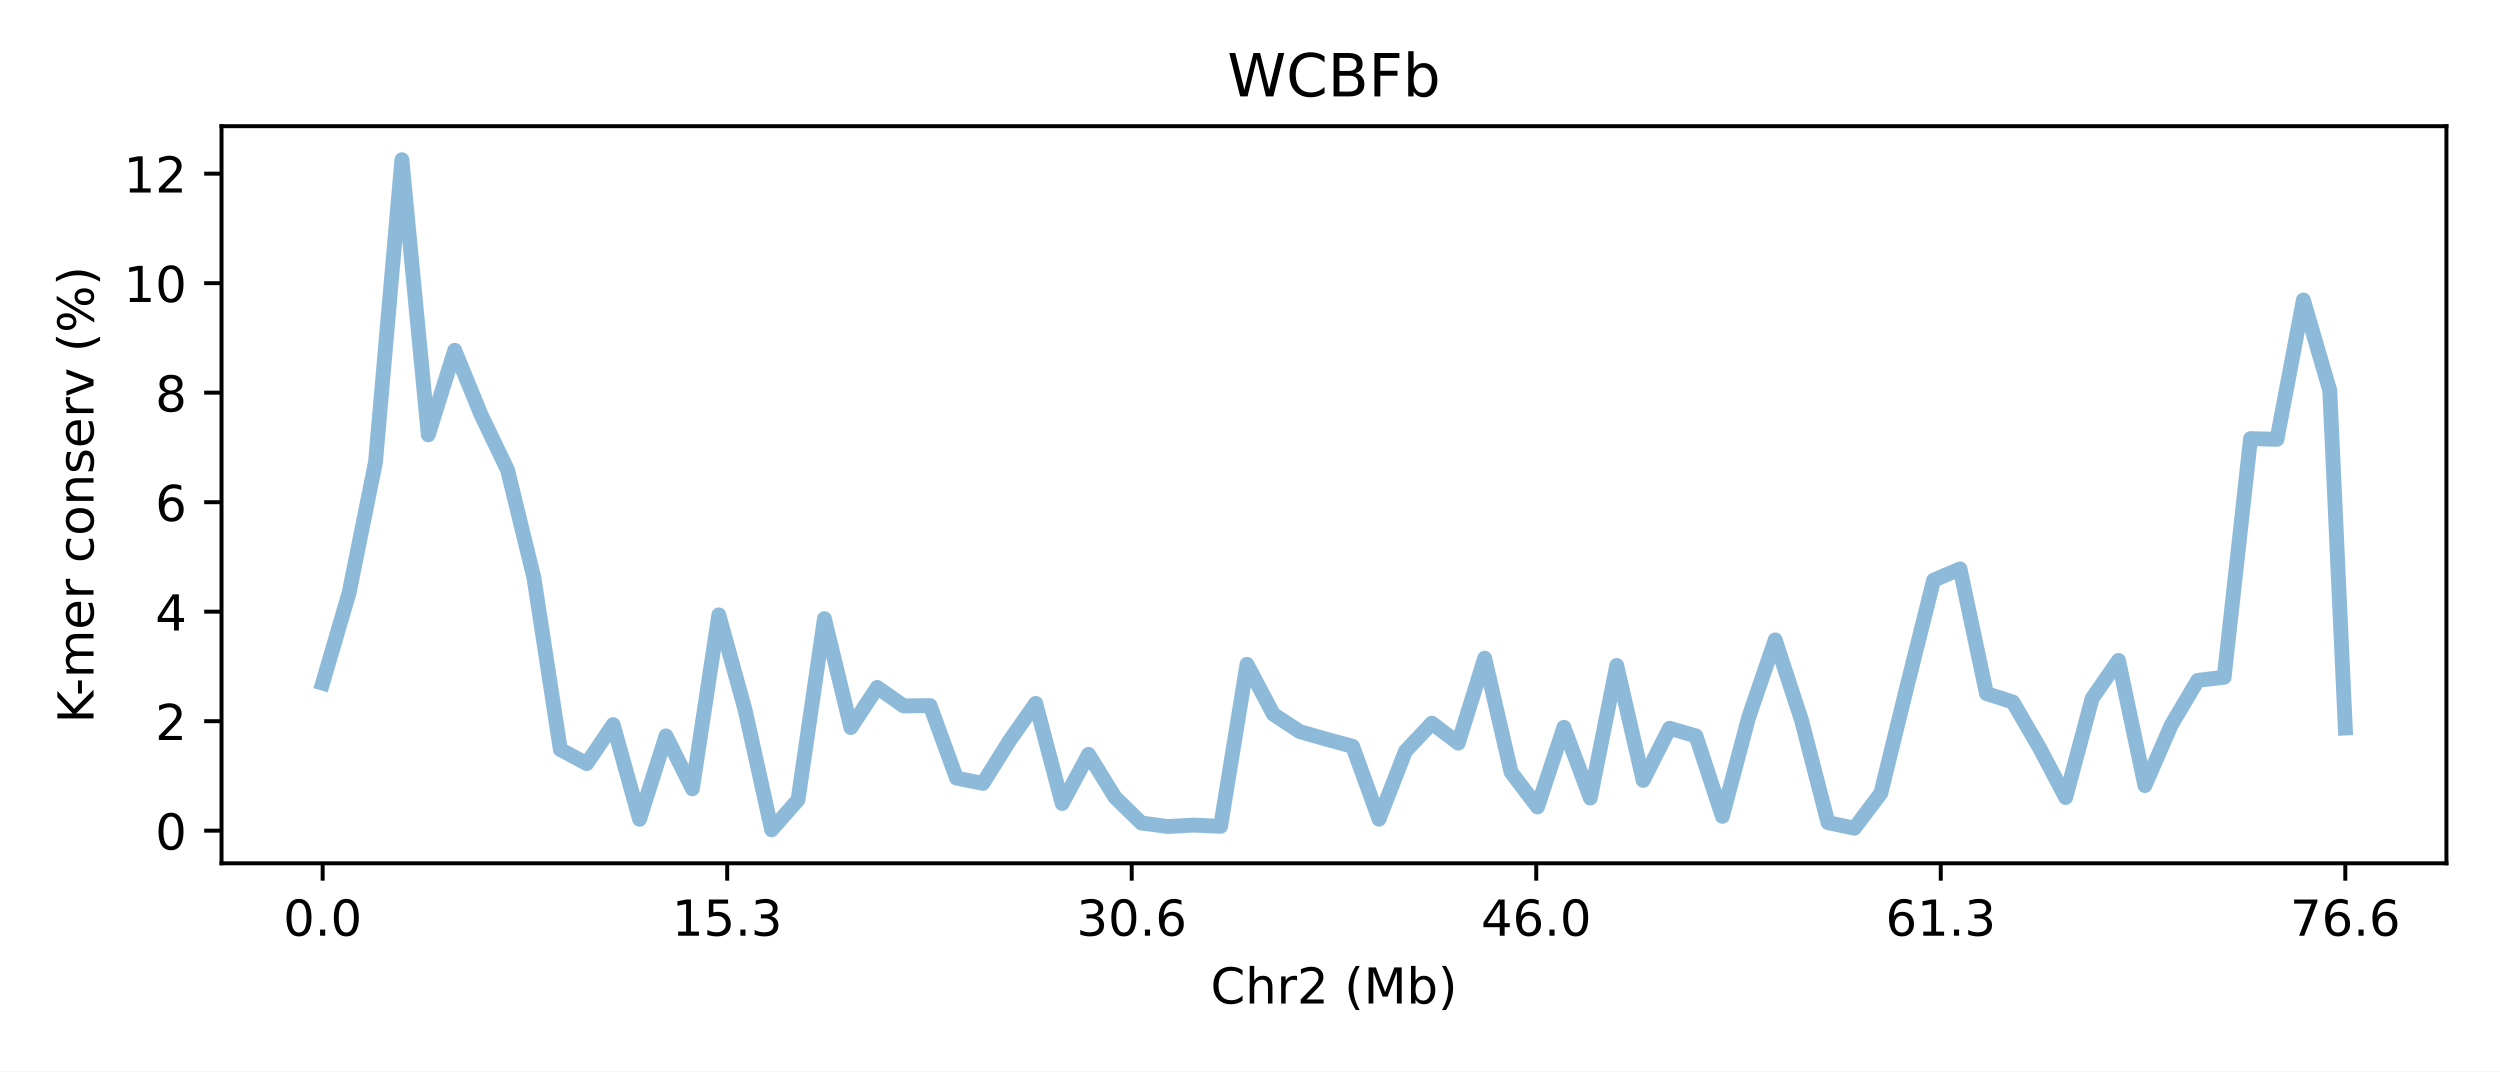
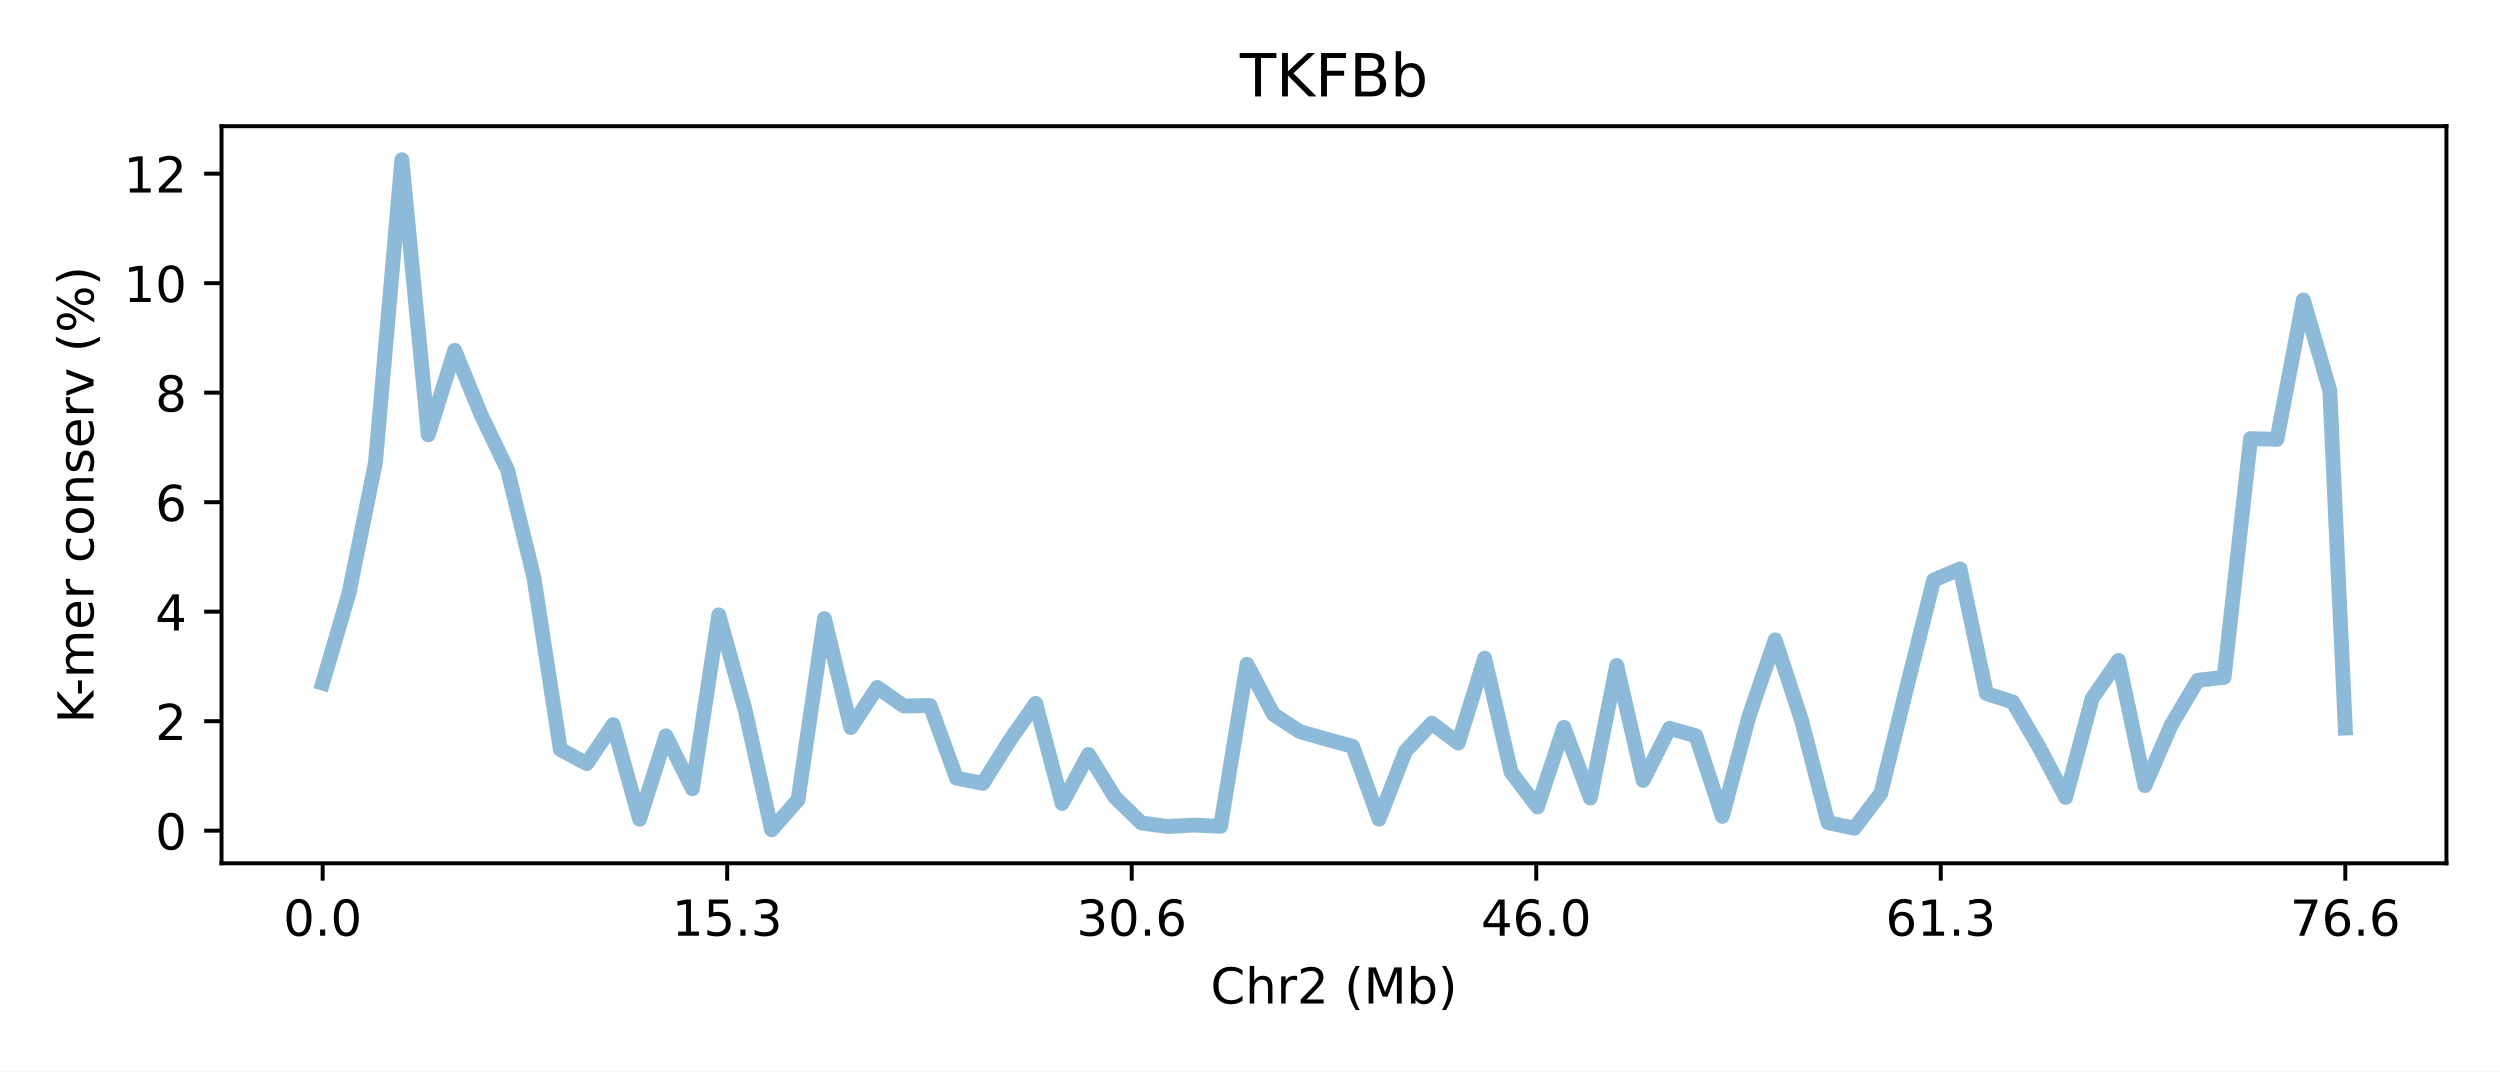
<svg xmlns="http://www.w3.org/2000/svg" xmlns:xlink="http://www.w3.org/1999/xlink" width="504pt" height="216pt" viewBox="0 0 504 216" version="1.1">
  <defs>
    <style type="text/css">*{stroke-linejoin: round; stroke-linecap: butt}</style>
  </defs>
  <g id="figure_1">
    <g id="patch_1">
      <path d="M 0 216  L 504 216  L 504 0  L 0 0  z " style="fill: #ffffff" />
    </g>
    <g id="axes_1">
      <g id="patch_2">
        <path d="M 44.66 174.04  L 493.2 174.04  L 493.2 25.44  L 44.66 25.44  z " style="fill: #ffffff" />
      </g>
      <g id="matplotlib.axis_1">
        <g id="xtick_1">
          <g id="line2d_1">
            <defs>
-               <path id="m16f309df89" d="M 0 0  L 0 3.5  " style="stroke: #000000; stroke-width: 0.8" />
+               <path id="m5b3a9a7133" d="M 0 0  L 0 3.5  " style="stroke: #000000; stroke-width: 0.8" />
            </defs>
            <g>
-               <use xlink:href="#m16f309df89" x="65.048" y="174.04" style="stroke: #000000; stroke-width: 0.8" />
+               <use xlink:href="#m5b3a9a7133" x="65.048" y="174.04" style="stroke: #000000; stroke-width: 0.8" />
            </g>
          </g>
          <g id="text_1">
            <g transform="translate(57.09662 188.6384) scale(0.1 -0.1)">
              <defs>
                <path id="DejaVuSans-30" d="M 2034 4250  Q 1547 4250 1301 3770  Q 1056 3291 1056 2328  Q 1056 1369 1301 889  Q 1547 409 2034 409  Q 2525 409 2770 889  Q 3016 1369 3016 2328  Q 3016 3291 2770 3770  Q 2525 4250 2034 4250  z M 2034 4750  Q 2819 4750 3233 4129  Q 3647 3509 3647 2328  Q 3647 1150 3233 529  Q 2819 -91 2034 -91  Q 1250 -91 836 529  Q 422 1150 422 2328  Q 422 3509 836 4129  Q 1250 4750 2034 4750  z " transform="scale(0.015625)" />
                <path id="DejaVuSans-2e" d="M 684 794  L 1344 794  L 1344 0  L 684 0  L 684 794  z " transform="scale(0.015625)" />
              </defs>
              <use xlink:href="#DejaVuSans-30" />
              <use xlink:href="#DejaVuSans-2e" x="63.623" />
              <use xlink:href="#DejaVuSans-30" x="95.41" />
            </g>
          </g>
        </g>
        <g id="xtick_2">
          <g id="line2d_2">
            <g>
-               <use xlink:href="#m16f309df89" x="146.601" y="174.04" style="stroke: #000000; stroke-width: 0.8" />
+               <use xlink:href="#m5b3a9a7133" x="146.601" y="174.04" style="stroke: #000000; stroke-width: 0.8" />
            </g>
          </g>
          <g id="text_2">
            <g transform="translate(135.4681 188.6384) scale(0.1 -0.1)">
              <defs>
                <path id="DejaVuSans-31" d="M 794 531  L 1825 531  L 1825 4091  L 703 3866  L 703 4441  L 1819 4666  L 2450 4666  L 2450 531  L 3481 531  L 3481 0  L 794 0  L 794 531  z " transform="scale(0.015625)" />
                <path id="DejaVuSans-35" d="M 691 4666  L 3169 4666  L 3169 4134  L 1269 4134  L 1269 2991  Q 1406 3038 1543 3061  Q 1681 3084 1819 3084  Q 2600 3084 3056 2656  Q 3513 2228 3513 1497  Q 3513 744 3044 326  Q 2575 -91 1722 -91  Q 1428 -91 1123 -41  Q 819 9 494 109  L 494 744  Q 775 591 1075 516  Q 1375 441 1709 441  Q 2250 441 2565 725  Q 2881 1009 2881 1497  Q 2881 1984 2565 2268  Q 2250 2553 1709 2553  Q 1456 2553 1204 2497  Q 953 2441 691 2322  L 691 4666  z " transform="scale(0.015625)" />
                <path id="DejaVuSans-33" d="M 2597 2516  Q 3050 2419 3304 2112  Q 3559 1806 3559 1356  Q 3559 666 3084 287  Q 2609 -91 1734 -91  Q 1441 -91 1130 -33  Q 819 25 488 141  L 488 750  Q 750 597 1062 519  Q 1375 441 1716 441  Q 2309 441 2620 675  Q 2931 909 2931 1356  Q 2931 1769 2642 2001  Q 2353 2234 1838 2234  L 1294 2234  L 1294 2753  L 1863 2753  Q 2328 2753 2575 2939  Q 2822 3125 2822 3475  Q 2822 3834 2567 4026  Q 2313 4219 1838 4219  Q 1578 4219 1281 4162  Q 984 4106 628 3988  L 628 4550  Q 988 4650 1302 4700  Q 1616 4750 1894 4750  Q 2613 4750 3031 4423  Q 3450 4097 3450 3541  Q 3450 3153 3228 2886  Q 3006 2619 2597 2516  z " transform="scale(0.015625)" />
              </defs>
              <use xlink:href="#DejaVuSans-31" />
              <use xlink:href="#DejaVuSans-35" x="63.623" />
              <use xlink:href="#DejaVuSans-2e" x="127.246" />
              <use xlink:href="#DejaVuSans-33" x="159.033" />
            </g>
          </g>
        </g>
        <g id="xtick_3">
          <g id="line2d_3">
            <g>
-               <use xlink:href="#m16f309df89" x="228.154" y="174.04" style="stroke: #000000; stroke-width: 0.8" />
+               <use xlink:href="#m5b3a9a7133" x="228.154" y="174.04" style="stroke: #000000; stroke-width: 0.8" />
            </g>
          </g>
          <g id="text_3">
            <g transform="translate(217.0208 188.6384) scale(0.1 -0.1)">
              <defs>
                <path id="DejaVuSans-36" d="M 2113 2584  Q 1688 2584 1439 2293  Q 1191 2003 1191 1497  Q 1191 994 1439 701  Q 1688 409 2113 409  Q 2538 409 2786 701  Q 3034 994 3034 1497  Q 3034 2003 2786 2293  Q 2538 2584 2113 2584  z M 3366 4563  L 3366 3988  Q 3128 4100 2886 4159  Q 2644 4219 2406 4219  Q 1781 4219 1451 3797  Q 1122 3375 1075 2522  Q 1259 2794 1537 2939  Q 1816 3084 2150 3084  Q 2853 3084 3261 2657  Q 3669 2231 3669 1497  Q 3669 778 3244 343  Q 2819 -91 2113 -91  Q 1303 -91 875 529  Q 447 1150 447 2328  Q 447 3434 972 4092  Q 1497 4750 2381 4750  Q 2619 4750 2861 4703  Q 3103 4656 3366 4563  z " transform="scale(0.015625)" />
              </defs>
              <use xlink:href="#DejaVuSans-33" />
              <use xlink:href="#DejaVuSans-30" x="63.623" />
              <use xlink:href="#DejaVuSans-2e" x="127.246" />
              <use xlink:href="#DejaVuSans-36" x="159.033" />
            </g>
          </g>
        </g>
        <g id="xtick_4">
          <g id="line2d_4">
            <g>
-               <use xlink:href="#m16f309df89" x="309.706" y="174.04" style="stroke: #000000; stroke-width: 0.8" />
+               <use xlink:href="#m5b3a9a7133" x="309.706" y="174.04" style="stroke: #000000; stroke-width: 0.8" />
            </g>
          </g>
          <g id="text_4">
            <g transform="translate(298.5736 188.6384) scale(0.1 -0.1)">
              <defs>
                <path id="DejaVuSans-34" d="M 2419 4116  L 825 1625  L 2419 1625  L 2419 4116  z M 2253 4666  L 3047 4666  L 3047 1625  L 3713 1625  L 3713 1100  L 3047 1100  L 3047 0  L 2419 0  L 2419 1100  L 313 1100  L 313 1709  L 2253 4666  z " transform="scale(0.015625)" />
              </defs>
              <use xlink:href="#DejaVuSans-34" />
              <use xlink:href="#DejaVuSans-36" x="63.623" />
              <use xlink:href="#DejaVuSans-2e" x="127.246" />
              <use xlink:href="#DejaVuSans-30" x="159.033" />
            </g>
          </g>
        </g>
        <g id="xtick_5">
          <g id="line2d_5">
            <g>
-               <use xlink:href="#m16f309df89" x="391.259" y="174.04" style="stroke: #000000; stroke-width: 0.8" />
+               <use xlink:href="#m5b3a9a7133" x="391.259" y="174.04" style="stroke: #000000; stroke-width: 0.8" />
            </g>
          </g>
          <g id="text_5">
            <g transform="translate(380.1263 188.6384) scale(0.1 -0.1)">
              <use xlink:href="#DejaVuSans-36" />
              <use xlink:href="#DejaVuSans-31" x="63.623" />
              <use xlink:href="#DejaVuSans-2e" x="127.246" />
              <use xlink:href="#DejaVuSans-33" x="159.033" />
            </g>
          </g>
        </g>
        <g id="xtick_6">
          <g id="line2d_6">
            <g>
-               <use xlink:href="#m16f309df89" x="472.812" y="174.04" style="stroke: #000000; stroke-width: 0.8" />
+               <use xlink:href="#m5b3a9a7133" x="472.812" y="174.04" style="stroke: #000000; stroke-width: 0.8" />
            </g>
          </g>
          <g id="text_6">
            <g transform="translate(461.679 188.6384) scale(0.1 -0.1)">
              <defs>
                <path id="DejaVuSans-37" d="M 525 4666  L 3525 4666  L 3525 4397  L 1831 0  L 1172 0  L 2766 4134  L 525 4134  L 525 4666  z " transform="scale(0.015625)" />
              </defs>
              <use xlink:href="#DejaVuSans-37" />
              <use xlink:href="#DejaVuSans-36" x="63.623" />
              <use xlink:href="#DejaVuSans-2e" x="127.246" />
              <use xlink:href="#DejaVuSans-36" x="159.033" />
            </g>
          </g>
        </g>
        <g id="text_7">
          <g transform="translate(244.0542 202.3166) scale(0.1 -0.1)">
            <defs>
              <path id="DejaVuSans-43" d="M 4122 4306  L 4122 3641  Q 3803 3938 3442 4084  Q 3081 4231 2675 4231  Q 1875 4231 1450 3742  Q 1025 3253 1025 2328  Q 1025 1406 1450 917  Q 1875 428 2675 428  Q 3081 428 3442 575  Q 3803 722 4122 1019  L 4122 359  Q 3791 134 3420 21  Q 3050 -91 2638 -91  Q 1578 -91 968 557  Q 359 1206 359 2328  Q 359 3453 968 4101  Q 1578 4750 2638 4750  Q 3056 4750 3426 4639  Q 3797 4528 4122 4306  z " transform="scale(0.015625)" />
              <path id="DejaVuSans-68" d="M 3513 2113  L 3513 0  L 2938 0  L 2938 2094  Q 2938 2591 2744 2837  Q 2550 3084 2163 3084  Q 1697 3084 1428 2787  Q 1159 2491 1159 1978  L 1159 0  L 581 0  L 581 4863  L 1159 4863  L 1159 2956  Q 1366 3272 1645 3428  Q 1925 3584 2291 3584  Q 2894 3584 3203 3211  Q 3513 2838 3513 2113  z " transform="scale(0.015625)" />
              <path id="DejaVuSans-72" d="M 2631 2963  Q 2534 3019 2420 3045  Q 2306 3072 2169 3072  Q 1681 3072 1420 2755  Q 1159 2438 1159 1844  L 1159 0  L 581 0  L 581 3500  L 1159 3500  L 1159 2956  Q 1341 3275 1631 3429  Q 1922 3584 2338 3584  Q 2397 3584 2469 3576  Q 2541 3569 2628 3553  L 2631 2963  z " transform="scale(0.015625)" />
              <path id="DejaVuSans-32" d="M 1228 531  L 3431 531  L 3431 0  L 469 0  L 469 531  Q 828 903 1448 1529  Q 2069 2156 2228 2338  Q 2531 2678 2651 2914  Q 2772 3150 2772 3378  Q 2772 3750 2511 3984  Q 2250 4219 1831 4219  Q 1534 4219 1204 4116  Q 875 4013 500 3803  L 500 4441  Q 881 4594 1212 4672  Q 1544 4750 1819 4750  Q 2544 4750 2975 4387  Q 3406 4025 3406 3419  Q 3406 3131 3298 2873  Q 3191 2616 2906 2266  Q 2828 2175 2409 1742  Q 1991 1309 1228 531  z " transform="scale(0.015625)" />
              <path id="DejaVuSans-20" transform="scale(0.015625)" />
              <path id="DejaVuSans-28" d="M 1984 4856  Q 1566 4138 1362 3434  Q 1159 2731 1159 2009  Q 1159 1288 1364 580  Q 1569 -128 1984 -844  L 1484 -844  Q 1016 -109 783 600  Q 550 1309 550 2009  Q 550 2706 781 3412  Q 1013 4119 1484 4856  L 1984 4856  z " transform="scale(0.015625)" />
              <path id="DejaVuSans-4d" d="M 628 4666  L 1569 4666  L 2759 1491  L 3956 4666  L 4897 4666  L 4897 0  L 4281 0  L 4281 4097  L 3078 897  L 2444 897  L 1241 4097  L 1241 0  L 628 0  L 628 4666  z " transform="scale(0.015625)" />
              <path id="DejaVuSans-62" d="M 3116 1747  Q 3116 2381 2855 2742  Q 2594 3103 2138 3103  Q 1681 3103 1420 2742  Q 1159 2381 1159 1747  Q 1159 1113 1420 752  Q 1681 391 2138 391  Q 2594 391 2855 752  Q 3116 1113 3116 1747  z M 1159 2969  Q 1341 3281 1617 3432  Q 1894 3584 2278 3584  Q 2916 3584 3314 3078  Q 3713 2572 3713 1747  Q 3713 922 3314 415  Q 2916 -91 2278 -91  Q 1894 -91 1617 61  Q 1341 213 1159 525  L 1159 0  L 581 0  L 581 4863  L 1159 4863  L 1159 2969  z " transform="scale(0.015625)" />
              <path id="DejaVuSans-29" d="M 513 4856  L 1013 4856  Q 1481 4119 1714 3412  Q 1947 2706 1947 2009  Q 1947 1309 1714 600  Q 1481 -109 1013 -844  L 513 -844  Q 928 -128 1133 580  Q 1338 1288 1338 2009  Q 1338 2731 1133 3434  Q 928 4138 513 4856  z " transform="scale(0.015625)" />
            </defs>
            <use xlink:href="#DejaVuSans-43" />
            <use xlink:href="#DejaVuSans-68" x="69.824" />
            <use xlink:href="#DejaVuSans-72" x="133.203" />
            <use xlink:href="#DejaVuSans-32" x="174.316" />
            <use xlink:href="#DejaVuSans-20" x="237.939" />
            <use xlink:href="#DejaVuSans-28" x="269.727" />
            <use xlink:href="#DejaVuSans-4d" x="308.74" />
            <use xlink:href="#DejaVuSans-62" x="395.02" />
            <use xlink:href="#DejaVuSans-29" x="458.496" />
          </g>
        </g>
      </g>
      <g id="matplotlib.axis_2">
        <g id="ytick_1">
          <g id="line2d_7">
            <defs>
-               <path id="m38115d14c8" d="M 0 0  L -3.5 0  " style="stroke: #000000; stroke-width: 0.8" />
+               <path id="m03b54446f0" d="M 0 0  L -3.5 0  " style="stroke: #000000; stroke-width: 0.8" />
            </defs>
            <g>
-               <use xlink:href="#m38115d14c8" x="44.66" y="167.466" style="stroke: #000000; stroke-width: 0.8" />
+               <use xlink:href="#m03b54446f0" x="44.66" y="167.466" style="stroke: #000000; stroke-width: 0.8" />
            </g>
          </g>
          <g id="text_8">
            <g transform="translate(31.2975 171.2653) scale(0.1 -0.1)">
              <use xlink:href="#DejaVuSans-30" />
            </g>
          </g>
        </g>
        <g id="ytick_2">
          <g id="line2d_8">
            <g>
-               <use xlink:href="#m38115d14c8" x="44.66" y="145.391" style="stroke: #000000; stroke-width: 0.8" />
+               <use xlink:href="#m03b54446f0" x="44.66" y="145.391" style="stroke: #000000; stroke-width: 0.8" />
            </g>
          </g>
          <g id="text_9">
            <g transform="translate(31.2975 149.1899) scale(0.1 -0.1)">
              <use xlink:href="#DejaVuSans-32" />
            </g>
          </g>
        </g>
        <g id="ytick_3">
          <g id="line2d_9">
            <g>
-               <use xlink:href="#m38115d14c8" x="44.66" y="123.315" style="stroke: #000000; stroke-width: 0.8" />
+               <use xlink:href="#m03b54446f0" x="44.66" y="123.315" style="stroke: #000000; stroke-width: 0.8" />
            </g>
          </g>
          <g id="text_10">
            <g transform="translate(31.2975 127.1145) scale(0.1 -0.1)">
              <use xlink:href="#DejaVuSans-34" />
            </g>
          </g>
        </g>
        <g id="ytick_4">
          <g id="line2d_10">
            <g>
-               <use xlink:href="#m38115d14c8" x="44.66" y="101.24" style="stroke: #000000; stroke-width: 0.8" />
+               <use xlink:href="#m03b54446f0" x="44.66" y="101.24" style="stroke: #000000; stroke-width: 0.8" />
            </g>
          </g>
          <g id="text_11">
            <g transform="translate(31.2975 105.0391) scale(0.1 -0.1)">
              <use xlink:href="#DejaVuSans-36" />
            </g>
          </g>
        </g>
        <g id="ytick_5">
          <g id="line2d_11">
            <g>
-               <use xlink:href="#m38115d14c8" x="44.66" y="79.164" style="stroke: #000000; stroke-width: 0.8" />
+               <use xlink:href="#m03b54446f0" x="44.66" y="79.164" style="stroke: #000000; stroke-width: 0.8" />
            </g>
          </g>
          <g id="text_12">
            <g transform="translate(31.2975 82.9637) scale(0.1 -0.1)">
              <defs>
                <path id="DejaVuSans-38" d="M 2034 2216  Q 1584 2216 1326 1975  Q 1069 1734 1069 1313  Q 1069 891 1326 650  Q 1584 409 2034 409  Q 2484 409 2743 651  Q 3003 894 3003 1313  Q 3003 1734 2745 1975  Q 2488 2216 2034 2216  z M 1403 2484  Q 997 2584 770 2862  Q 544 3141 544 3541  Q 544 4100 942 4425  Q 1341 4750 2034 4750  Q 2731 4750 3128 4425  Q 3525 4100 3525 3541  Q 3525 3141 3298 2862  Q 3072 2584 2669 2484  Q 3125 2378 3379 2068  Q 3634 1759 3634 1313  Q 3634 634 3220 271  Q 2806 -91 2034 -91  Q 1263 -91 848 271  Q 434 634 434 1313  Q 434 1759 690 2068  Q 947 2378 1403 2484  z M 1172 3481  Q 1172 3119 1398 2916  Q 1625 2713 2034 2713  Q 2441 2713 2670 2916  Q 2900 3119 2900 3481  Q 2900 3844 2670 4047  Q 2441 4250 2034 4250  Q 1625 4250 1398 4047  Q 1172 3844 1172 3481  z " transform="scale(0.015625)" />
              </defs>
              <use xlink:href="#DejaVuSans-38" />
            </g>
          </g>
        </g>
        <g id="ytick_6">
          <g id="line2d_12">
            <g>
-               <use xlink:href="#m38115d14c8" x="44.66" y="57.089" style="stroke: #000000; stroke-width: 0.8" />
+               <use xlink:href="#m03b54446f0" x="44.66" y="57.089" style="stroke: #000000; stroke-width: 0.8" />
            </g>
          </g>
          <g id="text_13">
            <g transform="translate(24.935 60.88831) scale(0.1 -0.1)">
              <use xlink:href="#DejaVuSans-31" />
              <use xlink:href="#DejaVuSans-30" x="63.623" />
            </g>
          </g>
        </g>
        <g id="ytick_7">
          <g id="line2d_13">
            <g>
-               <use xlink:href="#m38115d14c8" x="44.66" y="35.014" style="stroke: #000000; stroke-width: 0.8" />
+               <use xlink:href="#m03b54446f0" x="44.66" y="35.014" style="stroke: #000000; stroke-width: 0.8" />
            </g>
          </g>
          <g id="text_14">
            <g transform="translate(24.935 38.81293) scale(0.1 -0.1)">
              <use xlink:href="#DejaVuSans-31" />
              <use xlink:href="#DejaVuSans-32" x="63.623" />
            </g>
          </g>
        </g>
        <g id="text_15">
          <g transform="translate(18.85531 145.8041) rotate(-90) scale(0.1 -0.1)">
            <defs>
              <path id="DejaVuSans-4b" d="M 628 4666  L 1259 4666  L 1259 2694  L 3353 4666  L 4166 4666  L 1850 2491  L 4331 0  L 3500 0  L 1259 2247  L 1259 0  L 628 0  L 628 4666  z " transform="scale(0.015625)" />
              <path id="DejaVuSans-2d" d="M 313 2009  L 1997 2009  L 1997 1497  L 313 1497  L 313 2009  z " transform="scale(0.015625)" />
              <path id="DejaVuSans-6d" d="M 3328 2828  Q 3544 3216 3844 3400  Q 4144 3584 4550 3584  Q 5097 3584 5394 3201  Q 5691 2819 5691 2113  L 5691 0  L 5113 0  L 5113 2094  Q 5113 2597 4934 2840  Q 4756 3084 4391 3084  Q 3944 3084 3684 2787  Q 3425 2491 3425 1978  L 3425 0  L 2847 0  L 2847 2094  Q 2847 2600 2669 2842  Q 2491 3084 2119 3084  Q 1678 3084 1418 2786  Q 1159 2488 1159 1978  L 1159 0  L 581 0  L 581 3500  L 1159 3500  L 1159 2956  Q 1356 3278 1631 3431  Q 1906 3584 2284 3584  Q 2666 3584 2933 3390  Q 3200 3197 3328 2828  z " transform="scale(0.015625)" />
              <path id="DejaVuSans-65" d="M 3597 1894  L 3597 1613  L 953 1613  Q 991 1019 1311 708  Q 1631 397 2203 397  Q 2534 397 2845 478  Q 3156 559 3463 722  L 3463 178  Q 3153 47 2828 -22  Q 2503 -91 2169 -91  Q 1331 -91 842 396  Q 353 884 353 1716  Q 353 2575 817 3079  Q 1281 3584 2069 3584  Q 2775 3584 3186 3129  Q 3597 2675 3597 1894  z M 3022 2063  Q 3016 2534 2758 2815  Q 2500 3097 2075 3097  Q 1594 3097 1305 2825  Q 1016 2553 972 2059  L 3022 2063  z " transform="scale(0.015625)" />
              <path id="DejaVuSans-63" d="M 3122 3366  L 3122 2828  Q 2878 2963 2633 3030  Q 2388 3097 2138 3097  Q 1578 3097 1268 2742  Q 959 2388 959 1747  Q 959 1106 1268 751  Q 1578 397 2138 397  Q 2388 397 2633 464  Q 2878 531 3122 666  L 3122 134  Q 2881 22 2623 -34  Q 2366 -91 2075 -91  Q 1284 -91 818 406  Q 353 903 353 1747  Q 353 2603 823 3093  Q 1294 3584 2113 3584  Q 2378 3584 2631 3529  Q 2884 3475 3122 3366  z " transform="scale(0.015625)" />
              <path id="DejaVuSans-6f" d="M 1959 3097  Q 1497 3097 1228 2736  Q 959 2375 959 1747  Q 959 1119 1226 758  Q 1494 397 1959 397  Q 2419 397 2687 759  Q 2956 1122 2956 1747  Q 2956 2369 2687 2733  Q 2419 3097 1959 3097  z M 1959 3584  Q 2709 3584 3137 3096  Q 3566 2609 3566 1747  Q 3566 888 3137 398  Q 2709 -91 1959 -91  Q 1206 -91 779 398  Q 353 888 353 1747  Q 353 2609 779 3096  Q 1206 3584 1959 3584  z " transform="scale(0.015625)" />
              <path id="DejaVuSans-6e" d="M 3513 2113  L 3513 0  L 2938 0  L 2938 2094  Q 2938 2591 2744 2837  Q 2550 3084 2163 3084  Q 1697 3084 1428 2787  Q 1159 2491 1159 1978  L 1159 0  L 581 0  L 581 3500  L 1159 3500  L 1159 2956  Q 1366 3272 1645 3428  Q 1925 3584 2291 3584  Q 2894 3584 3203 3211  Q 3513 2838 3513 2113  z " transform="scale(0.015625)" />
              <path id="DejaVuSans-73" d="M 2834 3397  L 2834 2853  Q 2591 2978 2328 3040  Q 2066 3103 1784 3103  Q 1356 3103 1142 2972  Q 928 2841 928 2578  Q 928 2378 1081 2264  Q 1234 2150 1697 2047  L 1894 2003  Q 2506 1872 2764 1633  Q 3022 1394 3022 966  Q 3022 478 2636 193  Q 2250 -91 1575 -91  Q 1294 -91 989 -36  Q 684 19 347 128  L 347 722  Q 666 556 975 473  Q 1284 391 1588 391  Q 1994 391 2212 530  Q 2431 669 2431 922  Q 2431 1156 2273 1281  Q 2116 1406 1581 1522  L 1381 1569  Q 847 1681 609 1914  Q 372 2147 372 2553  Q 372 3047 722 3315  Q 1072 3584 1716 3584  Q 2034 3584 2315 3537  Q 2597 3491 2834 3397  z " transform="scale(0.015625)" />
              <path id="DejaVuSans-76" d="M 191 3500  L 800 3500  L 1894 563  L 2988 3500  L 3597 3500  L 2284 0  L 1503 0  L 191 3500  z " transform="scale(0.015625)" />
              <path id="DejaVuSans-25" d="M 4653 2053  Q 4381 2053 4226 1822  Q 4072 1591 4072 1178  Q 4072 772 4226 539  Q 4381 306 4653 306  Q 4919 306 5073 539  Q 5228 772 5228 1178  Q 5228 1588 5073 1820  Q 4919 2053 4653 2053  z M 4653 2450  Q 5147 2450 5437 2106  Q 5728 1763 5728 1178  Q 5728 594 5436 251  Q 5144 -91 4653 -91  Q 4153 -91 3862 251  Q 3572 594 3572 1178  Q 3572 1766 3864 2108  Q 4156 2450 4653 2450  z M 1428 4353  Q 1159 4353 1004 4120  Q 850 3888 850 3481  Q 850 3069 1003 2837  Q 1156 2606 1428 2606  Q 1700 2606 1854 2837  Q 2009 3069 2009 3481  Q 2009 3884 1853 4118  Q 1697 4353 1428 4353  z M 4250 4750  L 4750 4750  L 1831 -91  L 1331 -91  L 4250 4750  z M 1428 4750  Q 1922 4750 2215 4408  Q 2509 4066 2509 3481  Q 2509 2891 2217 2550  Q 1925 2209 1428 2209  Q 931 2209 642 2551  Q 353 2894 353 3481  Q 353 4063 643 4406  Q 934 4750 1428 4750  z " transform="scale(0.015625)" />
            </defs>
            <use xlink:href="#DejaVuSans-4b" />
            <use xlink:href="#DejaVuSans-2d" x="55.076" />
            <use xlink:href="#DejaVuSans-6d" x="91.16" />
            <use xlink:href="#DejaVuSans-65" x="188.572" />
            <use xlink:href="#DejaVuSans-72" x="250.096" />
            <use xlink:href="#DejaVuSans-20" x="291.209" />
            <use xlink:href="#DejaVuSans-63" x="322.996" />
            <use xlink:href="#DejaVuSans-6f" x="377.977" />
            <use xlink:href="#DejaVuSans-6e" x="439.158" />
            <use xlink:href="#DejaVuSans-73" x="502.537" />
            <use xlink:href="#DejaVuSans-65" x="554.637" />
            <use xlink:href="#DejaVuSans-72" x="616.16" />
            <use xlink:href="#DejaVuSans-76" x="657.273" />
            <use xlink:href="#DejaVuSans-20" x="716.453" />
            <use xlink:href="#DejaVuSans-28" x="748.24" />
            <use xlink:href="#DejaVuSans-25" x="787.254" />
            <use xlink:href="#DejaVuSans-29" x="882.273" />
          </g>
        </g>
      </g>
      <g id="line2d_14">
-         <path d="M 65.048 137.711  L 70.372 119.534  L 75.696 93.202  L 81.021 32.195  L 86.345 87.661  L 91.669 70.625  L 96.993 83.649  L 102.317 94.735  L 107.641 116.489  L 112.965 151.103  L 118.29 153.941  L 123.614 146.083  L 128.938 165.171  L 134.262 148.355  L 139.586 159.017  L 144.91 123.965  L 150.234 143.214  L 155.559 167.285  L 160.883 161.242  L 166.207 124.719  L 171.531 146.677  L 176.855 138.585  L 182.179 142.317  L 187.503 142.241  L 192.828 156.86  L 198.152 157.931  L 203.476 149.387  L 208.8 141.802  L 214.124 161.982  L 219.448 152.086  L 224.773 160.725  L 230.097 165.912  L 235.421 166.622  L 240.745 166.336  L 246.069 166.589  L 251.393 133.928  L 256.717 144  L 262.042 147.49  L 267.366 149.011  L 272.69 150.459  L 278.014 165.143  L 283.338 151.45  L 288.662 145.794  L 293.986 149.81  L 299.311 132.687  L 304.635 155.677  L 309.959 162.681  L 315.283 146.63  L 320.607 160.876  L 325.931 134.157  L 331.255 157.324  L 336.58 146.819  L 341.904 148.357  L 347.228 164.571  L 352.552 144.548  L 357.876 129.007  L 363.2 145.239  L 368.524 165.842  L 373.849 166.97  L 379.173 159.914  L 384.497 138.198  L 389.821 116.954  L 395.145 114.693  L 400.469 139.822  L 405.793 141.526  L 411.118 150.685  L 416.442 160.774  L 421.766 140.828  L 427.09 133.141  L 432.414 158.37  L 437.738 146.138  L 443.062 137.16  L 448.387 136.533  L 453.711 88.422  L 459.035 88.571  L 464.359 60.47  L 469.683 78.716  L 472.812 146.77  " clip-path="url(#p2754284272)" style="fill: none; stroke: #1f77b4; stroke-opacity: 0.5; stroke-width: 3; stroke-linecap: square" />
+         <path d="M 65.048 137.711  L 70.372 119.534  L 75.696 93.202  L 81.021 32.195  L 86.345 87.661  L 91.669 70.625  L 96.993 83.649  L 102.317 94.735  L 107.641 116.489  L 112.965 151.103  L 118.29 153.941  L 123.614 146.083  L 128.938 165.171  L 134.262 148.355  L 139.586 159.017  L 144.91 123.965  L 150.234 143.214  L 155.559 167.285  L 160.883 161.242  L 166.207 124.719  L 171.531 146.677  L 176.855 138.585  L 182.179 142.317  L 187.503 142.241  L 192.828 156.86  L 198.152 157.931  L 203.476 149.387  L 208.8 141.802  L 214.124 161.982  L 219.448 152.086  L 224.773 160.725  L 230.097 165.912  L 235.421 166.622  L 240.745 166.336  L 246.069 166.589  L 251.393 133.928  L 256.717 144  L 262.042 147.49  L 267.366 149.011  L 272.69 150.459  L 278.014 165.143  L 283.338 151.45  L 288.662 145.794  L 293.986 149.81  L 299.311 132.687  L 304.635 155.677  L 309.959 162.681  L 315.283 146.63  L 320.607 160.876  L 325.931 134.157  L 331.255 157.324  L 336.58 146.819  L 341.904 148.357  L 347.228 164.571  L 352.552 144.548  L 357.876 129.007  L 363.2 145.239  L 368.524 165.842  L 373.849 166.97  L 379.173 159.914  L 384.497 138.198  L 389.821 116.954  L 395.145 114.693  L 400.469 139.822  L 405.793 141.526  L 411.118 150.685  L 416.442 160.774  L 421.766 140.828  L 427.09 133.141  L 432.414 158.37  L 437.738 146.138  L 443.062 137.16  L 448.387 136.533  L 453.711 88.422  L 459.035 88.571  L 464.359 60.47  L 469.683 78.716  L 472.812 146.77  " clip-path="url(#pdcf0bfedd1)" style="fill: none; stroke: #1f77b4; stroke-opacity: 0.5; stroke-width: 3; stroke-linecap: square" />
      </g>
      <g id="patch_3">
        <path d="M 44.66 174.04  L 44.66 25.44  " style="fill: none; stroke: #000000; stroke-width: 0.8; stroke-linejoin: miter; stroke-linecap: square" />
      </g>
      <g id="patch_4">
        <path d="M 493.2 174.04  L 493.2 25.44  " style="fill: none; stroke: #000000; stroke-width: 0.8; stroke-linejoin: miter; stroke-linecap: square" />
      </g>
      <g id="patch_5">
        <path d="M 44.66 174.04  L 493.2 174.04  " style="fill: none; stroke: #000000; stroke-width: 0.8; stroke-linejoin: miter; stroke-linecap: square" />
      </g>
      <g id="patch_6">
        <path d="M 44.66 25.44  L 493.2 25.44  " style="fill: none; stroke: #000000; stroke-width: 0.8; stroke-linejoin: miter; stroke-linecap: square" />
      </g>
      <g id="text_16">
-         <g transform="translate(247.4313 19.44) scale(0.12 -0.12)">
+         <g transform="translate(249.9541 19.44) scale(0.12 -0.12)">
          <defs>
-             <path id="DejaVuSans-57" d="M 213 4666  L 850 4666  L 1831 722  L 2809 4666  L 3519 4666  L 4500 722  L 5478 4666  L 6119 4666  L 4947 0  L 4153 0  L 3169 4050  L 2175 0  L 1381 0  L 213 4666  z " transform="scale(0.015625)" />
+             <path id="DejaVuSans-54" d="M -19 4666  L 3928 4666  L 3928 4134  L 2272 4134  L 2272 0  L 1638 0  L 1638 4134  L -19 4134  L -19 4666  z " transform="scale(0.015625)" />
+             <path id="DejaVuSans-46" d="M 628 4666  L 3309 4666  L 3309 4134  L 1259 4134  L 1259 2759  L 3109 2759  L 3109 2228  L 1259 2228  L 1259 0  L 628 0  L 628 4666  z " transform="scale(0.015625)" />
            <path id="DejaVuSans-42" d="M 1259 2228  L 1259 519  L 2272 519  Q 2781 519 3026 730  Q 3272 941 3272 1375  Q 3272 1813 3026 2020  Q 2781 2228 2272 2228  L 1259 2228  z M 1259 4147  L 1259 2741  L 2194 2741  Q 2656 2741 2882 2914  Q 3109 3088 3109 3444  Q 3109 3797 2882 3972  Q 2656 4147 2194 4147  L 1259 4147  z M 628 4666  L 2241 4666  Q 2963 4666 3353 4366  Q 3744 4066 3744 3513  Q 3744 3084 3544 2831  Q 3344 2578 2956 2516  Q 3422 2416 3680 2098  Q 3938 1781 3938 1306  Q 3938 681 3513 340  Q 3088 0 2303 0  L 628 0  L 628 4666  z " transform="scale(0.015625)" />
-             <path id="DejaVuSans-46" d="M 628 4666  L 3309 4666  L 3309 4134  L 1259 4134  L 1259 2759  L 3109 2759  L 3109 2228  L 1259 2228  L 1259 0  L 628 0  L 628 4666  z " transform="scale(0.015625)" />
          </defs>
-           <use xlink:href="#DejaVuSans-57" />
-           <use xlink:href="#DejaVuSans-43" x="98.877" />
-           <use xlink:href="#DejaVuSans-42" x="168.701" />
-           <use xlink:href="#DejaVuSans-46" x="237.305" />
-           <use xlink:href="#DejaVuSans-62" x="294.824" />
+           <use xlink:href="#DejaVuSans-54" />
+           <use xlink:href="#DejaVuSans-4b" x="61.084" />
+           <use xlink:href="#DejaVuSans-46" x="126.66" />
+           <use xlink:href="#DejaVuSans-42" x="184.18" />
+           <use xlink:href="#DejaVuSans-62" x="252.783" />
        </g>
      </g>
    </g>
  </g>
  <defs>
-     <clipPath id="p2754284272">
+     <clipPath id="pdcf0bfedd1">
      <rect x="44.66" y="25.44" width="448.54" height="148.6" />
    </clipPath>
  </defs>
</svg>
